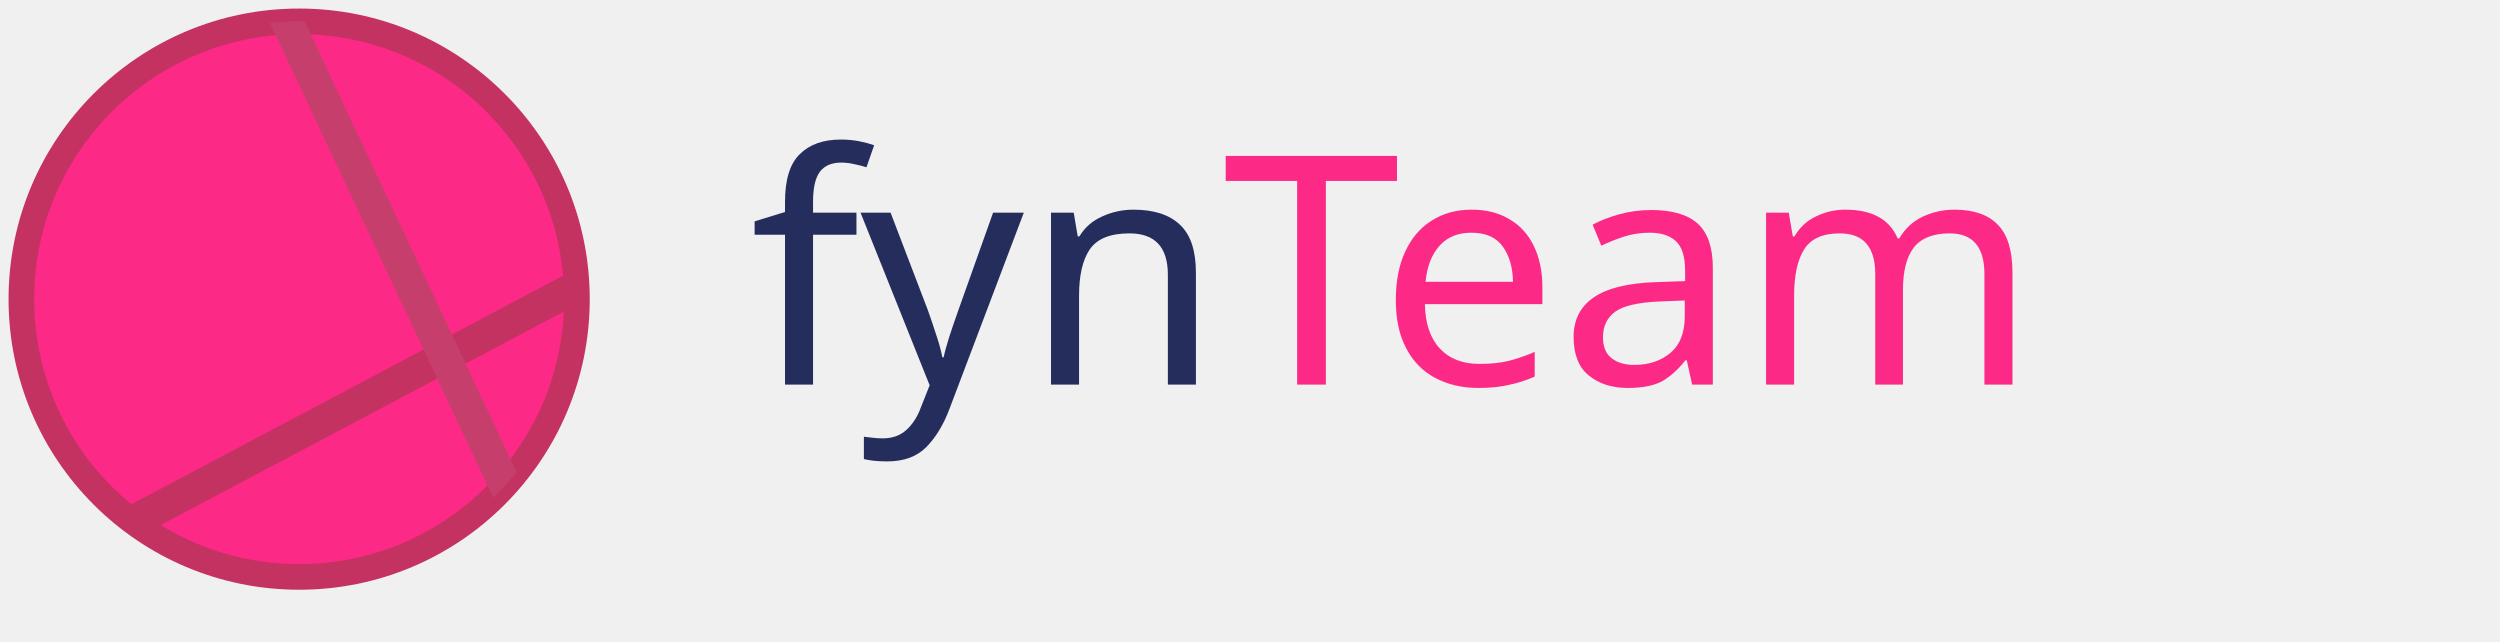
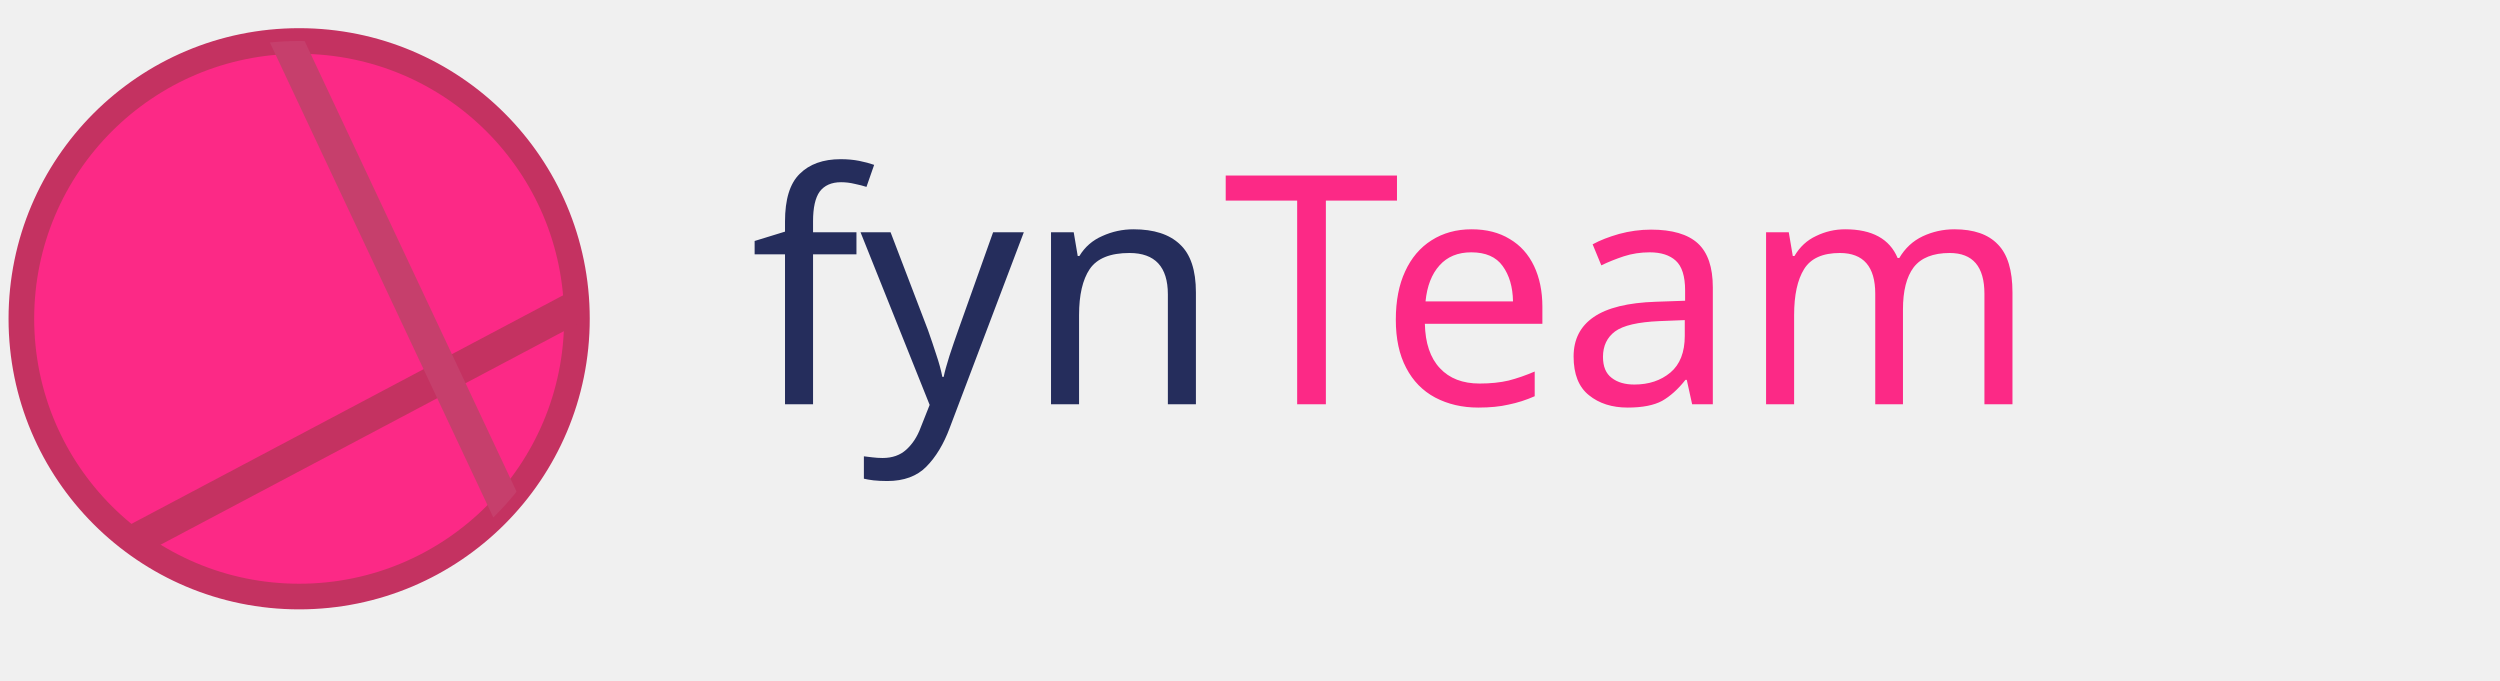
- <svg xmlns="http://www.w3.org/2000/svg" xmlns:xlink="http://www.w3.org/1999/xlink" width="117px" height="30px" viewBox="0 0 117 30" version="1.1">
+ <svg xmlns="http://www.w3.org/2000/svg" xmlns:xlink="http://www.w3.org/1999/xlink" width="147px" height="40px" viewBox="0 0 117 30" version="1.1">
  <defs>
    <circle id="path-1" cx="13" cy="13" r="13" />
  </defs>
  <g id="Page-1" stroke="none" stroke-width="1" fill="none" fill-rule="evenodd">
    <g id="Artboard-2" transform="translate(-6, -1)">
      <g id="Group-2" transform="translate(7, 2)">
        <g id="Group">
          <mask id="mask-2" fill="white">
            <use xlink:href="#path-1" />
          </mask>
          <use id="Mask" stroke="#C43261" stroke-width="1.2" fill="#FC2986" xlink:href="#path-1" />
          <g mask="url(#mask-2)" id="Line" stroke-linecap="square" stroke-width="1.5">
            <g transform="translate(20.10499, 10.13613) rotate(4) translate(-20.10499, -10.13613) translate(-3.476406, -10.19527)">
              <path d="M47.109,11.299 L0.131,40.543" stroke="#C43261" />
              <path d="M9.211,0.011 L30.398,37.932" stroke="#C63F6C" />
            </g>
          </g>
        </g>
        <text id="fynTeam" font-family="Quicksand, sans-serif" font-size="15" font-weight="normal">
          <tspan x="34.099" y="17" fill="#252D5C">fyn </tspan>
          <tspan x="56.206" y="17" fill="#FC2986">Team</tspan>
        </text>
      </g>
    </g>
  </g>
</svg>
